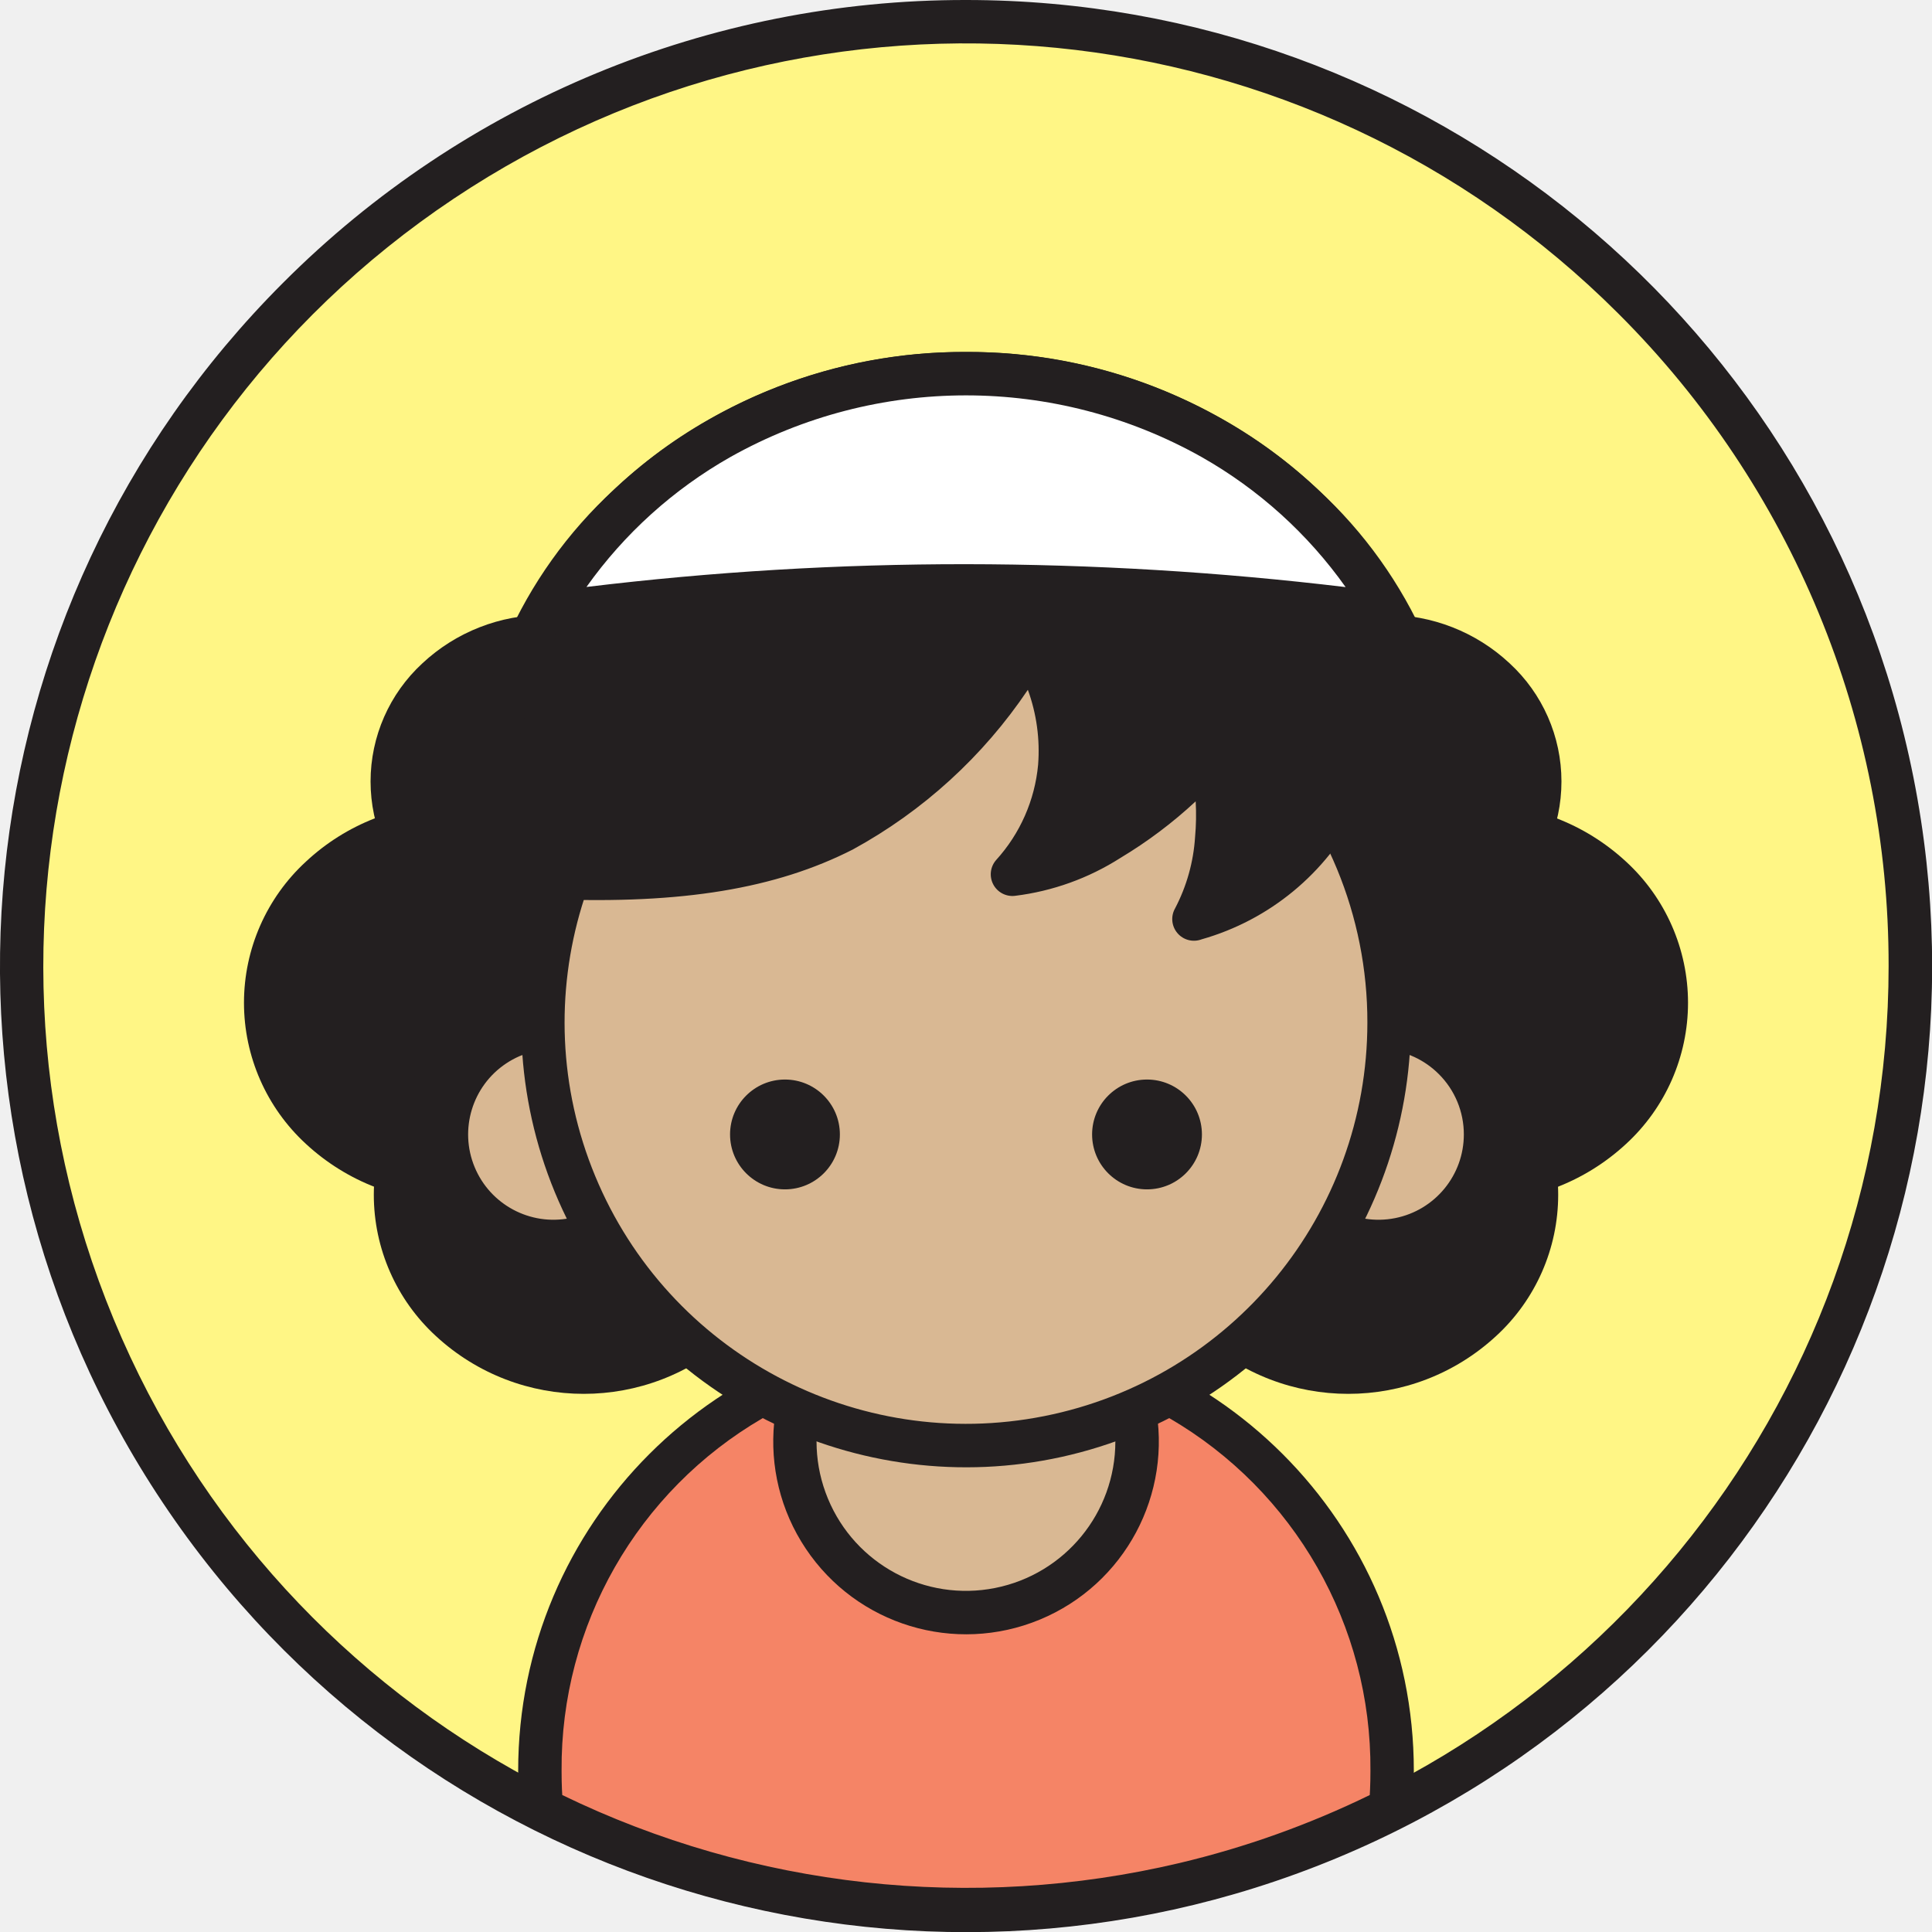
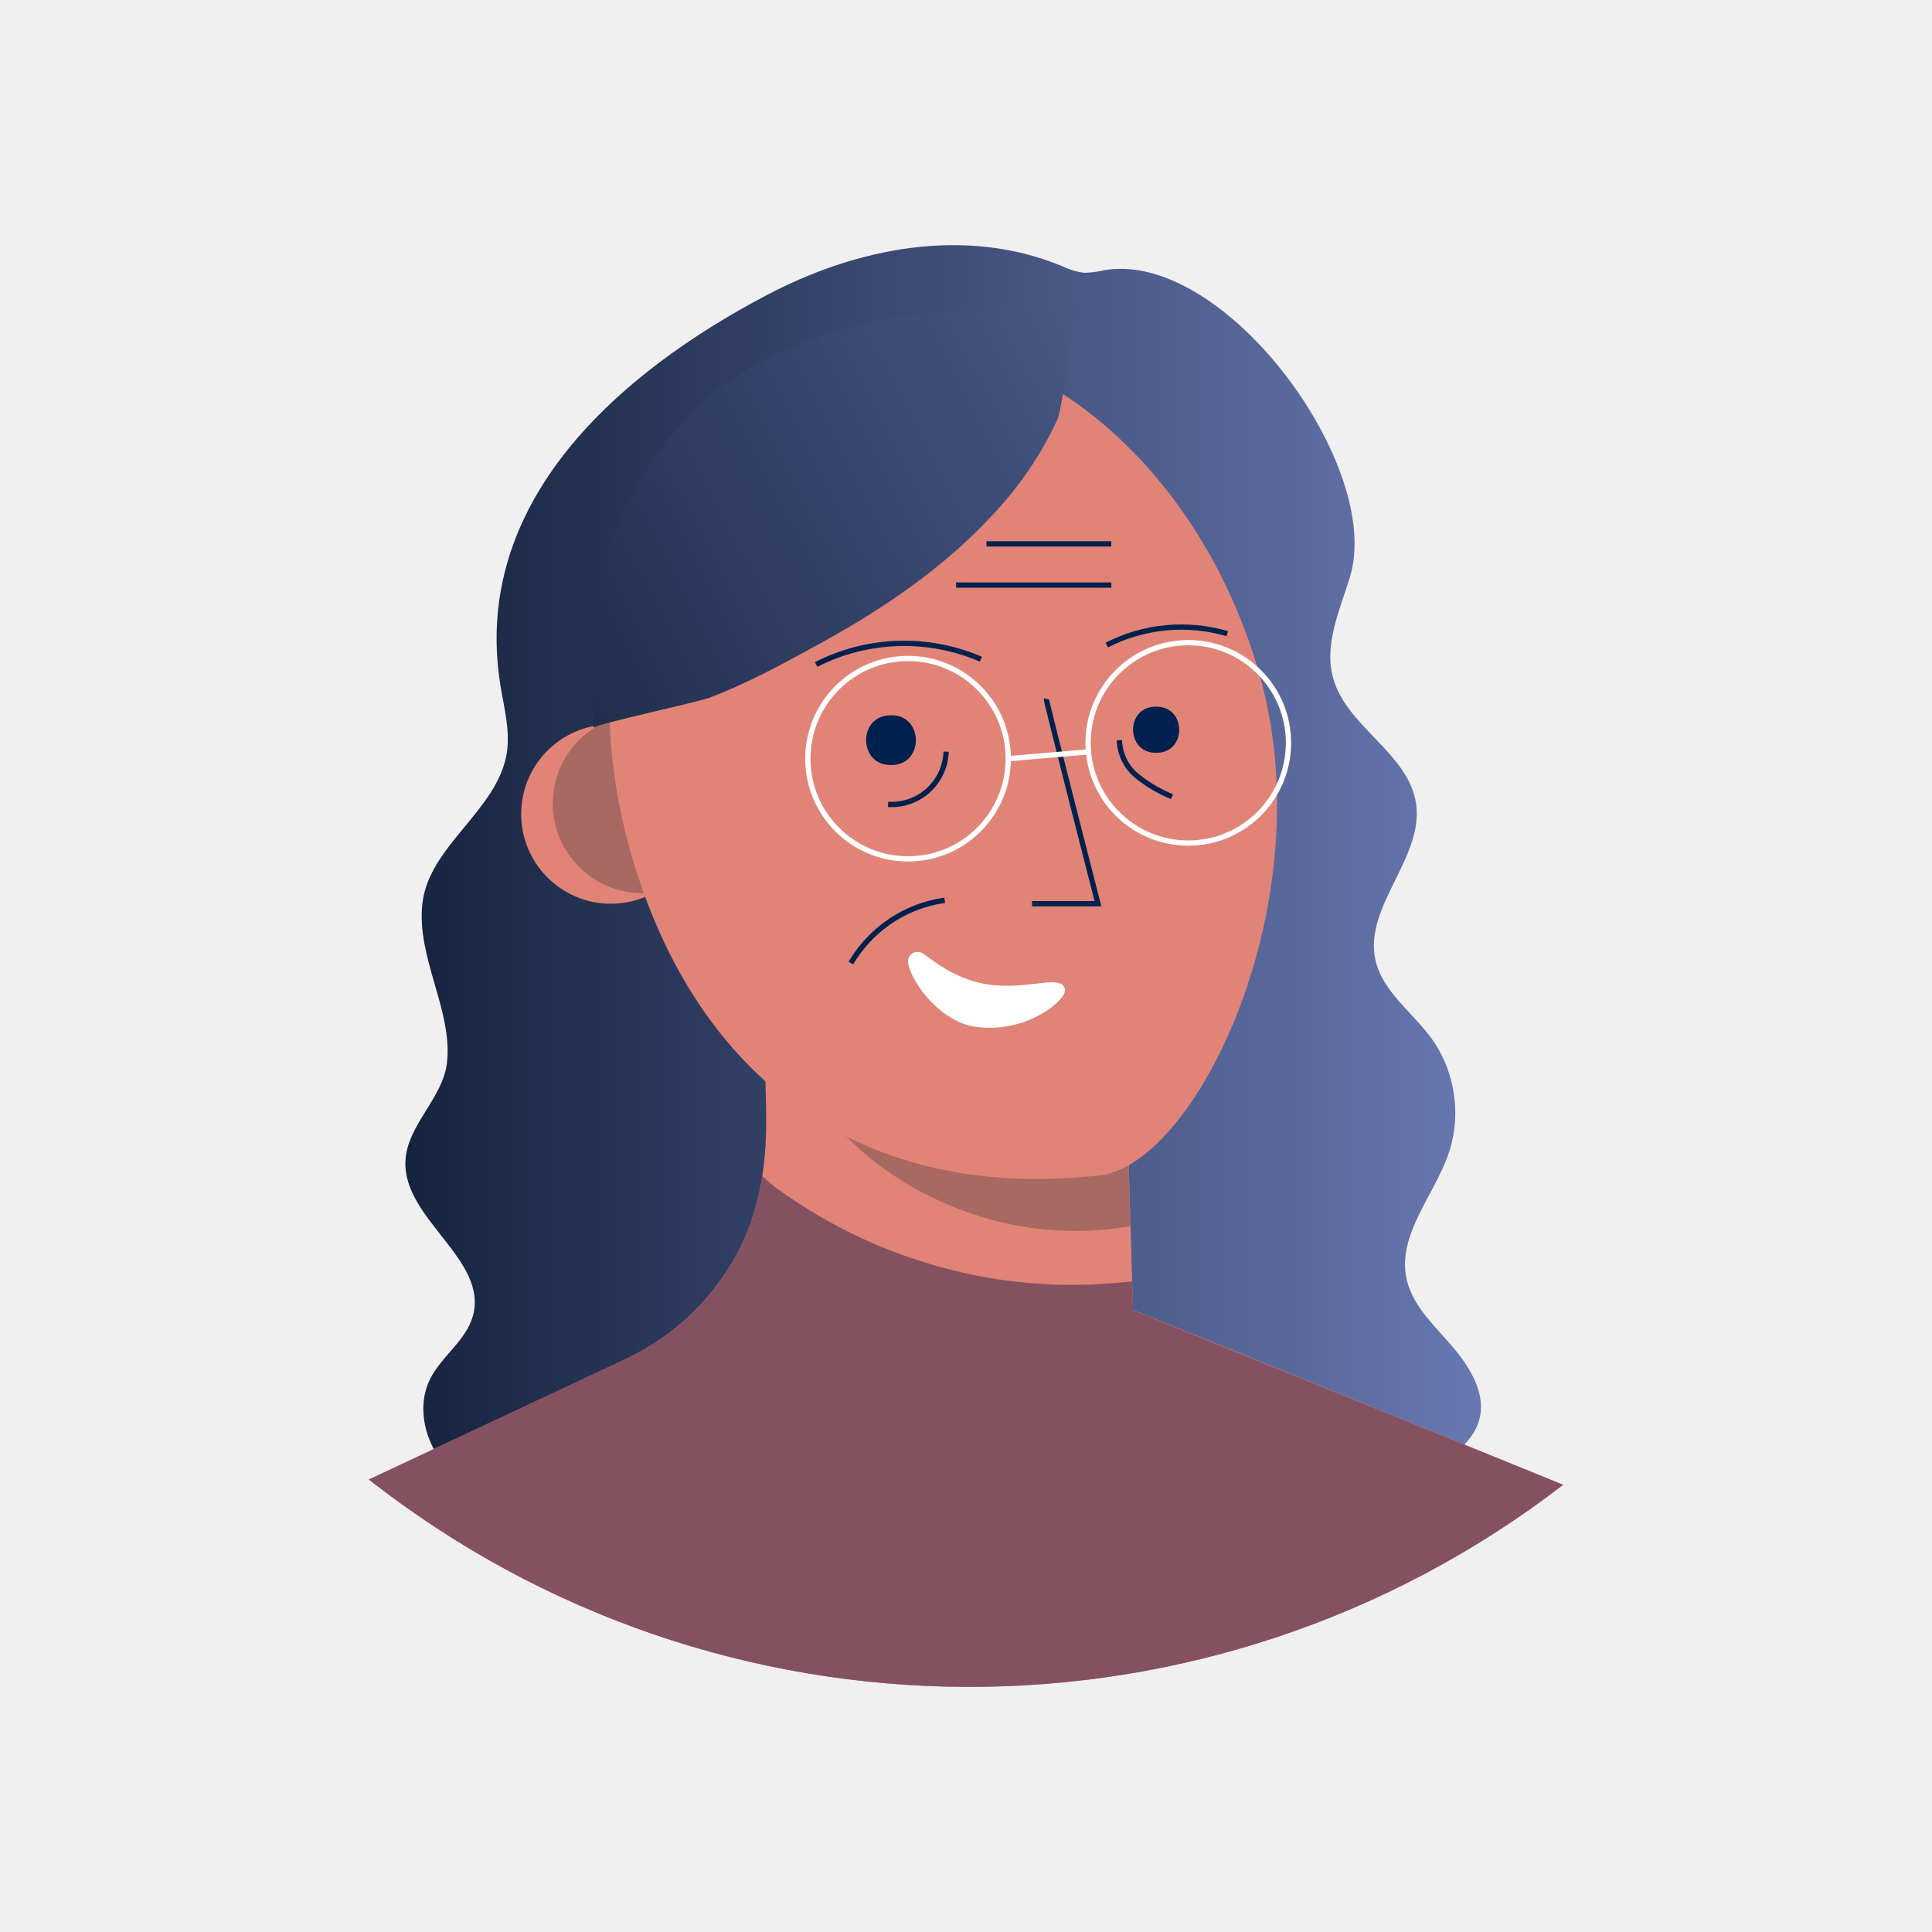
- <svg xmlns="http://www.w3.org/2000/svg" width="800px" height="800px" viewBox="0 0 89.048 89.048">
+ <svg xmlns="http://www.w3.org/2000/svg" xmlns:xlink="http://www.w3.org/1999/xlink" width="800px" height="800px" viewBox="0 0 366.34 366.34" id="Layer_1" data-name="Layer 1">
  <defs>
-     <style>.a{fill:#fff685;}.b,.c{fill:#231f20;}.b,.d,.f,.g{fill-rule:evenodd;}.d{fill:#f58466;}.e,.f{fill:#d9b893;}.g{fill:#ffffff;}</style>
+     <style>.cls-1{fill:url(#linear-gradient);}.cls-2{fill:#e18477;}.cls-3{fill:#a76962;}.cls-4{fill:url(#linear-gradient-2);}.cls-5,.cls-6{fill:none;stroke-miterlimit:10;}.cls-5{stroke:#ffffff;}.cls-6{stroke:#00214e;}.cls-7{fill:#845161;}.cls-8{fill:#ffffff;}.cls-9{fill:#00214e;}</style>
+     <linearGradient id="linear-gradient" x1="76.86" y1="167.92" x2="280.82" y2="167.92" gradientUnits="userSpaceOnUse">
+       <stop offset="0" stop-color="#16243f" />
+       <stop offset="1" stop-color="#6878b1" />
+     </linearGradient>
+     <linearGradient id="linear-gradient-2" x1="75.9" y1="133.57" x2="290.83" y2="22.63" xlink:href="#linear-gradient" />
  </defs>
-   <circle class="a" cx="44.524" cy="44.524" r="43.524" />
-   <path class="b" d="M44.524,0A44.525,44.525,0,1,1,13.041,13.041,44.385,44.385,0,0,1,44.524,0ZM74.593,14.455A42.524,42.524,0,1,0,87.048,44.524,42.392,42.392,0,0,0,74.593,14.455Z" />
-   <ellipse class="c" cx="25.166" cy="36.018" rx="7.087" ry="6.678" />
-   <path class="b" d="M25.166,28.34A8.288,8.288,0,0,1,30.862,30.57a7.401,7.401,0,0,1,0,10.897,8.389,8.389,0,0,1-11.39,0,7.401,7.401,0,0,1,0-10.897,8.288,8.288,0,0,1,5.695-2.229Zm4.328,3.683a6.407,6.407,0,0,0-8.655,0,5.416,5.416,0,0,0,0,7.991,6.407,6.407,0,0,0,8.655,0,5.416,5.416,0,0,0,0-7.991Z" />
-   <path class="b" d="M63.882,29.34a6.892,6.892,0,0,1,7.087,6.678,7.1,7.1,0,0,1-14.174,0A6.891,6.891,0,0,1,63.882,29.34Z" />
-   <path class="b" d="M63.882,28.34A8.288,8.288,0,0,1,69.577,30.57a7.401,7.401,0,0,1,0,10.897,8.389,8.389,0,0,1-11.39,0,7.401,7.401,0,0,1,0-10.897,8.288,8.288,0,0,1,5.695-2.229Zm4.328,3.683a6.407,6.407,0,0,0-8.655,0,5.416,5.416,0,0,0,0,7.991,6.407,6.407,0,0,0,8.655,0,5.416,5.416,0,0,0,0-7.991Z" />
-   <ellipse class="c" cx="68.126" cy="46.219" rx="8.677" ry="8.175" />
-   <path class="b" d="M68.126,39.044a7.927,7.927,0,0,0-5.452,2.121,6.854,6.854,0,0,0,0,10.109,8.067,8.067,0,0,0,10.903,0,6.854,6.854,0,0,0,0-10.109,7.927,7.927,0,0,0-5.452-2.121Zm-6.819.668a10.048,10.048,0,0,1,13.638,0,8.838,8.838,0,0,1,0,13.015,10.048,10.048,0,0,1-13.638,0,8.838,8.838,0,0,1,0-13.015Z" />
-   <ellipse class="c" cx="62.142" cy="55.069" rx="8.677" ry="8.175" />
-   <path class="b" d="M62.142,47.893A7.927,7.927,0,0,0,56.69,50.014a6.854,6.854,0,0,0,0,10.109,8.067,8.067,0,0,0,10.903,0,6.854,6.854,0,0,0,0-10.109,7.927,7.927,0,0,0-5.452-2.121Zm-6.819.668a10.049,10.049,0,0,1,13.638,0,8.838,8.838,0,0,1,0,13.015,10.048,10.048,0,0,1-13.638,0,8.838,8.838,0,0,1,0-13.015Z" />
-   <ellipse class="c" cx="20.922" cy="46.219" rx="8.677" ry="8.175" />
-   <path class="b" d="M20.922,37.043a9.921,9.921,0,0,1,6.819,2.668,8.838,8.838,0,0,1,0,13.015,10.049,10.049,0,0,1-13.638,0,8.838,8.838,0,0,1,0-13.015,9.921,9.921,0,0,1,6.819-2.668Zm5.452,4.121a8.067,8.067,0,0,0-10.903,0,6.854,6.854,0,0,0,0,10.109,8.067,8.067,0,0,0,10.903,0,6.854,6.854,0,0,0,0-10.109Z" />
-   <ellipse class="c" cx="26.906" cy="55.069" rx="8.677" ry="8.175" />
-   <path class="b" d="M26.906,45.893a9.921,9.921,0,0,1,6.819,2.668,8.838,8.838,0,0,1,0,13.015,10.048,10.048,0,0,1-13.638,0,8.838,8.838,0,0,1,0-13.015,9.922,9.922,0,0,1,6.819-2.668Zm5.452,4.121a8.067,8.067,0,0,0-10.903,0,6.854,6.854,0,0,0,0,10.109,8.067,8.067,0,0,0,10.903,0,6.854,6.854,0,0,0,0-10.109Z" />
-   <ellipse class="c" cx="44.524" cy="37.923" rx="21.969" ry="20.7" />
-   <path class="b" d="M44.524,16.223A23.593,23.593,0,0,1,60.742,22.56a20.858,20.858,0,0,1,0,30.728,23.924,23.924,0,0,1-32.436,0,20.858,20.858,0,0,1,0-30.728A23.593,23.593,0,0,1,44.524,16.223Zm14.851,7.789a21.942,21.942,0,0,0-29.701,0,18.874,18.874,0,0,0,0,27.822,21.942,21.942,0,0,0,29.701,0,18.873,18.873,0,0,0,0-27.822Z" />
-   <path class="d" d="M64.085,83.377a43.573,43.573,0,0,1-39.122,0c-.052-.581-.08-1.168-.08-1.762a19.641,19.641,0,1,1,39.281,0C64.165,82.209,64.137,82.796,64.085,83.377Z" />
-   <path class="b" d="M64.534,84.268a44.467,44.467,0,0,1-40.021,0,.998.998,0,0,1-.548-.866c-.026-.299-.046-.585-.058-.858-.016-.35-.024-.662-.024-.929a20.641,20.641,0,0,1,41.282,0c0,.267-.009.579-.024.929-.013.29-.035.598-.063.919a.995.995,0,0,1-.544.803l.001.002ZM54.36,85.87a42.228,42.228,0,0,0,8.774-3.135l.014-.277c.011-.236.017-.516.017-.843a18.641,18.641,0,1,0-37.281,0c0,.327.006.607.016.843l.015.277A42.686,42.686,0,0,0,54.36,85.87Z" />
-   <circle class="e" cx="44.524" cy="66.439" r="7.885" transform="translate(-30.3895 94.4476) rotate(-76.6718)" />
-   <path class="b" d="M44.524,57.554a8.886,8.886,0,1,1-6.282,2.603,8.857,8.857,0,0,1,6.282-2.603Zm4.868,4.016a6.886,6.886,0,1,0,2.016,4.868A6.864,6.864,0,0,0,49.392,61.571Z" />
-   <path class="f" d="M63.539,47.357a4.931,4.931,0,1,1-4.931,4.931A4.931,4.931,0,0,1,63.539,47.357Z" />
-   <path class="b" d="M63.539,46.357a5.932,5.932,0,1,1-4.194,1.737,5.913,5.913,0,0,1,4.194-1.737Zm2.78,3.151a3.932,3.932,0,1,0,1.151,2.78A3.92,3.92,0,0,0,66.319,49.508Z" />
-   <path class="f" d="M25.51,47.357a4.931,4.931,0,1,1-4.931,4.931A4.931,4.931,0,0,1,25.51,47.357Z" />
-   <path class="b" d="M25.51,46.357a5.932,5.932,0,1,1-4.194,1.737A5.913,5.913,0,0,1,25.51,46.357Zm2.78,3.151a3.932,3.932,0,1,0,1.151,2.78A3.92,3.92,0,0,0,28.289,49.508Z" />
-   <circle class="e" cx="44.524" cy="47.126" r="19.5" />
-   <path class="b" d="M44.524,26.626A20.501,20.501,0,1,1,30.029,32.63,20.436,20.436,0,0,1,44.524,26.626Zm13.082,7.418A18.5,18.5,0,1,0,63.024,47.126,18.442,18.442,0,0,0,57.606,34.044Z" />
-   <path class="b" d="M36.18,49.757a2.531,2.531,0,1,1-2.531,2.531A2.531,2.531,0,0,1,36.18,49.757Z" />
-   <path class="b" d="M52.867,49.757a2.531,2.531,0,1,1-2.531,2.531A2.531,2.531,0,0,1,52.867,49.757Z" />
-   <path class="b" d="M30.315,29.198,25.44,40.448c11.691.45,16.702-2.72,22.125-10.65a8.823,8.823,0,0,1-.9,10.5c2.604-.166,6.291-2.345,9.016-5.354.628,1.19.735,5.001-.652,7.418,4.501-1.303,5.96-4.379,7.125-6.226a1.156,1.156,0,0,0-.225-.825l-3.375-5.588-3.189-3.226-11.85-3.6-5.85,2.1Z" />
-   <path class="b" d="M31.095,29.903,26.94,39.489c4.905.058,8.51-.612,11.459-2.114,3.222-1.64,5.724-4.311,8.341-8.139a.998.998,0,0,1,1.699.082l0,.001a10.789,10.789,0,0,1,1.4,6.091,9.287,9.287,0,0,1-.903,3.275,13.955,13.955,0,0,0,1.691-.863,19.108,19.108,0,0,0,4.314-3.547.996.996,0,0,1,1.62.204l.002-.001a8.849,8.849,0,0,1,.51,4.275,12.225,12.225,0,0,1-.298,1.83,10.881,10.881,0,0,0,4.171-4.383l.173-.285-.013-.024-.039-.075-3.311-5.481-2.925-2.958-11.291-3.43L38.1,25.9l-7.005,4.003Zm-6.569,10.151L29.37,28.876a.994.994,0,0,1,.449-.545L37.17,24.133a1.009,1.009,0,0,1,.159-.073l5.839-2.096a.991.991,0,0,1,.636-.02L55.61,25.531l3.611,3.448a.985.985,0,0,1,.189.229l3.375,5.588.088.166a1.695,1.695,0,0,1,.281,1.174c-.001,0-.131.491-.156.531-.166.264-.311.521-.405.677a11.63,11.63,0,0,1-7.21,5.951.999.999,0,0,1-1.221-1.43,8.213,8.213,0,0,0,.92-3.283,11.181,11.181,0,0,0,.028-1.647,20.785,20.785,0,0,1-3.466,2.606A11.682,11.682,0,0,1,46.781,41.29a.999.999,0,0,1-.866-1.653,7.568,7.568,0,0,0,1.933-4.392,8.225,8.225,0,0,0-.473-3.451,23.016,23.016,0,0,1-8.069,7.361c-3.548,1.807-7.876,2.52-13.901,2.288v-.001a.996.996,0,0,1-.879-1.39Z" />
-   <path class="g" d="M44.524,17.223a22.167,22.167,0,0,1,19.461,11.09,144.909,144.909,0,0,0-38.922,0A22.166,22.166,0,0,1,44.524,17.223Z" />
-   <path class="b" d="M44.524,16.223A23.871,23.871,0,0,1,56.366,19.33a22.376,22.376,0,0,1,8.49,8.498.997.997,0,0,1-1,1.473,146.513,146.513,0,0,0-19.332-1.305,142.541,142.541,0,0,0-19.328,1.305.997.997,0,0,1-.985-1.507,22.38,22.38,0,0,1,8.47-8.464A23.872,23.872,0,0,1,44.524,16.223Zm10.858,4.841a22.171,22.171,0,0,0-21.716,0,20.575,20.575,0,0,0-6.635,5.99,144.496,144.496,0,0,1,17.493-1.05A148.036,148.036,0,0,1,62.021,27.06,20.568,20.568,0,0,0,55.382,21.064Z" />
+   <path class="cls-1" d="M275.91,209.93a23.45,23.45,0,0,1-1.14,8.52c-2.7,8.16-9.86,15.57-8.07,24,1.21,5.72,6.25,9.66,9.84,14.28,25.32,32.54-69.41,30.57-83.7,31.49-16.54,1.07-32.59.48-49,.19-15.14-.27-28.69,3.14-43.83-1.43-5.72-1.72-11.42-4.27-15.38-8.75S78.89,267,81.5,261.6c2.15-4.42,6.92-7.4,8.19-12.15,2.86-10.68-13.4-18.34-12.81-29.38.36-6.77,7.08-11.8,7.87-18.54,1.15-9.87-5.86-20-4.65-30.28,1.29-10.95,14.24-17.57,16-28.47.66-4.25-.52-8.55-1.21-12.8-5.65-34.91,22.61-59.36,50.45-74,17.08-9,37.59-13.12,56-5.54a13.18,13.18,0,0,0,4.33,1.29,21.88,21.88,0,0,0,4.08-.56c22.89-3.37,52.56,37.46,46.24,58.17-1.92,6.28-4.94,12.78-3.24,19.12,2.5,9.33,14.29,14.29,15.75,23.85,1.57,10.32-9.95,19.54-7.69,29.73,1.34,6,7.05,9.92,10.68,14.93A24.1,24.1,0,0,1,275.91,209.93Z" />
+   <path class="cls-2" d="M296.41,281.54a184.56,184.56,0,0,1-226.48-1l48.66-22.81a47.68,47.68,0,0,0,4.35-2.34l1.12-.7c.4-.25.79-.51,1.18-.78a46.54,46.54,0,0,0,14.67-16.47c4-7.55,5.32-15.89,5.38-24.39,0-5.72-.31-11.44-.37-17.17q-.06-4.76-.1-9.51l2,1,5.2,2.69,30.29,5.15,31.12,5.3.94,32,.47,15.87L226.29,253l9,3.64Z" />
+   <path class="cls-3" d="M214.35,232.49a60.08,60.08,0,0,1-30.07-2.35c-21.58-7.25-36.11-24.74-37.48-42.76l5.2,2.69,30.29,5.15,31.12,5.3Z" />
+   <circle class="cls-2" cx="115.82" cy="154.36" r="17" />
+   <circle class="cls-3" cx="121.82" cy="152.36" r="17" />
+   <path class="cls-2" d="M238.73,127.58c12.46,43.14-11.79,93.25-30.26,95.3-44.63,5-76.34-17.79-88.79-60.93s4.1-85.81,37-95.3S226.28,84.44,238.73,127.58Z" />
+   <path class="cls-4" d="M200.61,79.27c-.12.28-.24.55-.37.83A66.83,66.83,0,0,1,188.8,97c-9.25,10.21-20.84,18.16-32.86,24.77-7,3.85-14,7.72-21.48,10.55-2.32.87-21.89,5.06-21.89,5.69-1.36-17.46-.3-31.56,9-47.12A65.39,65.39,0,0,1,131.43,78c9.18-9.12,21.62-14.39,34.3-17s25.71-2.77,38.65-2.92C204.16,58,201.32,77.61,200.61,79.27Z" />
+   <circle class="cls-5" cx="172.18" cy="143.86" r="19" />
+   <circle class="cls-5" cx="225.32" cy="140.86" r="19" />
+   <path class="cls-6" d="M198.4,132.52c-.08.34,9.79,38.84,9.79,38.84h-12.5" />
+   <path class="cls-6" d="M209.86,122.31a31.08,31.08,0,0,1,22.85-2.16" />
+   <path class="cls-6" d="M154.75,126A36.72,36.72,0,0,1,186,125" />
+   <line class="cls-5" x1="191.18" y1="143.86" x2="206.32" y2="142.57" />
+   <path class="cls-7" d="M296.41,281.54a184.56,184.56,0,0,1-226.48-1l48.66-22.81a46.83,46.83,0,0,0,6.65-3.82c.64-.44,1.28-.9,1.89-1.38a46.35,46.35,0,0,0,12.78-15.09A44.69,44.69,0,0,0,144.55,223a28.66,28.66,0,0,0,2.22,1.94,95.14,95.14,0,0,0,19.82,11.26,99,99,0,0,0,10.46,3.69,93.52,93.52,0,0,0,33,3.49c1.54-.12,3.09-.27,4.63-.38l.15,5.08v.33l12.1,4.92Z" />
+   <path class="cls-6" d="M168.4,152.53a10.36,10.36,0,0,0,11-10" />
+   <path class="cls-6" d="M212.26,140.35a9.07,9.07,0,0,0,3.3,6.77,26.87,26.87,0,0,0,6.68,3.95" />
+   <path class="cls-6" d="M161.34,182.61a25.4,25.4,0,0,1,4.57-5.65,24.62,24.62,0,0,1,13.22-6.25" />
+   <line class="cls-6" x1="187.06" y1="103.13" x2="210.73" y2="103.13" />
+   <line class="cls-6" x1="181.29" y1="110.94" x2="210.73" y2="110.94" />
+   <path class="cls-8" d="M172.41,181.37a1.85,1.85,0,0,1,2.68-.51c2.08,1.47,5.88,4.57,11.28,5.64,7.36,1.46,13.75-1.48,15.27.42.86,1.07-.19,2.37-2.2,4.05a19.74,19.74,0,0,1-14.86,3.68c-7.08-1.32-12.4-9.52-12.4-12.43A1.66,1.66,0,0,1,172.41,181.37Z" />
+   <path class="cls-9" d="M169,135.63c6.1-.07,6.28,9.26.18,9.43h-.27c-6.11.07-6.29-9.25-.19-9.42H169Z" />
+   <path class="cls-9" d="M219.26,134c5.67-.07,5.84,8.59.17,8.74h-.25c-5.66.06-5.83-8.59-.17-8.75h.25Z" />
</svg>
